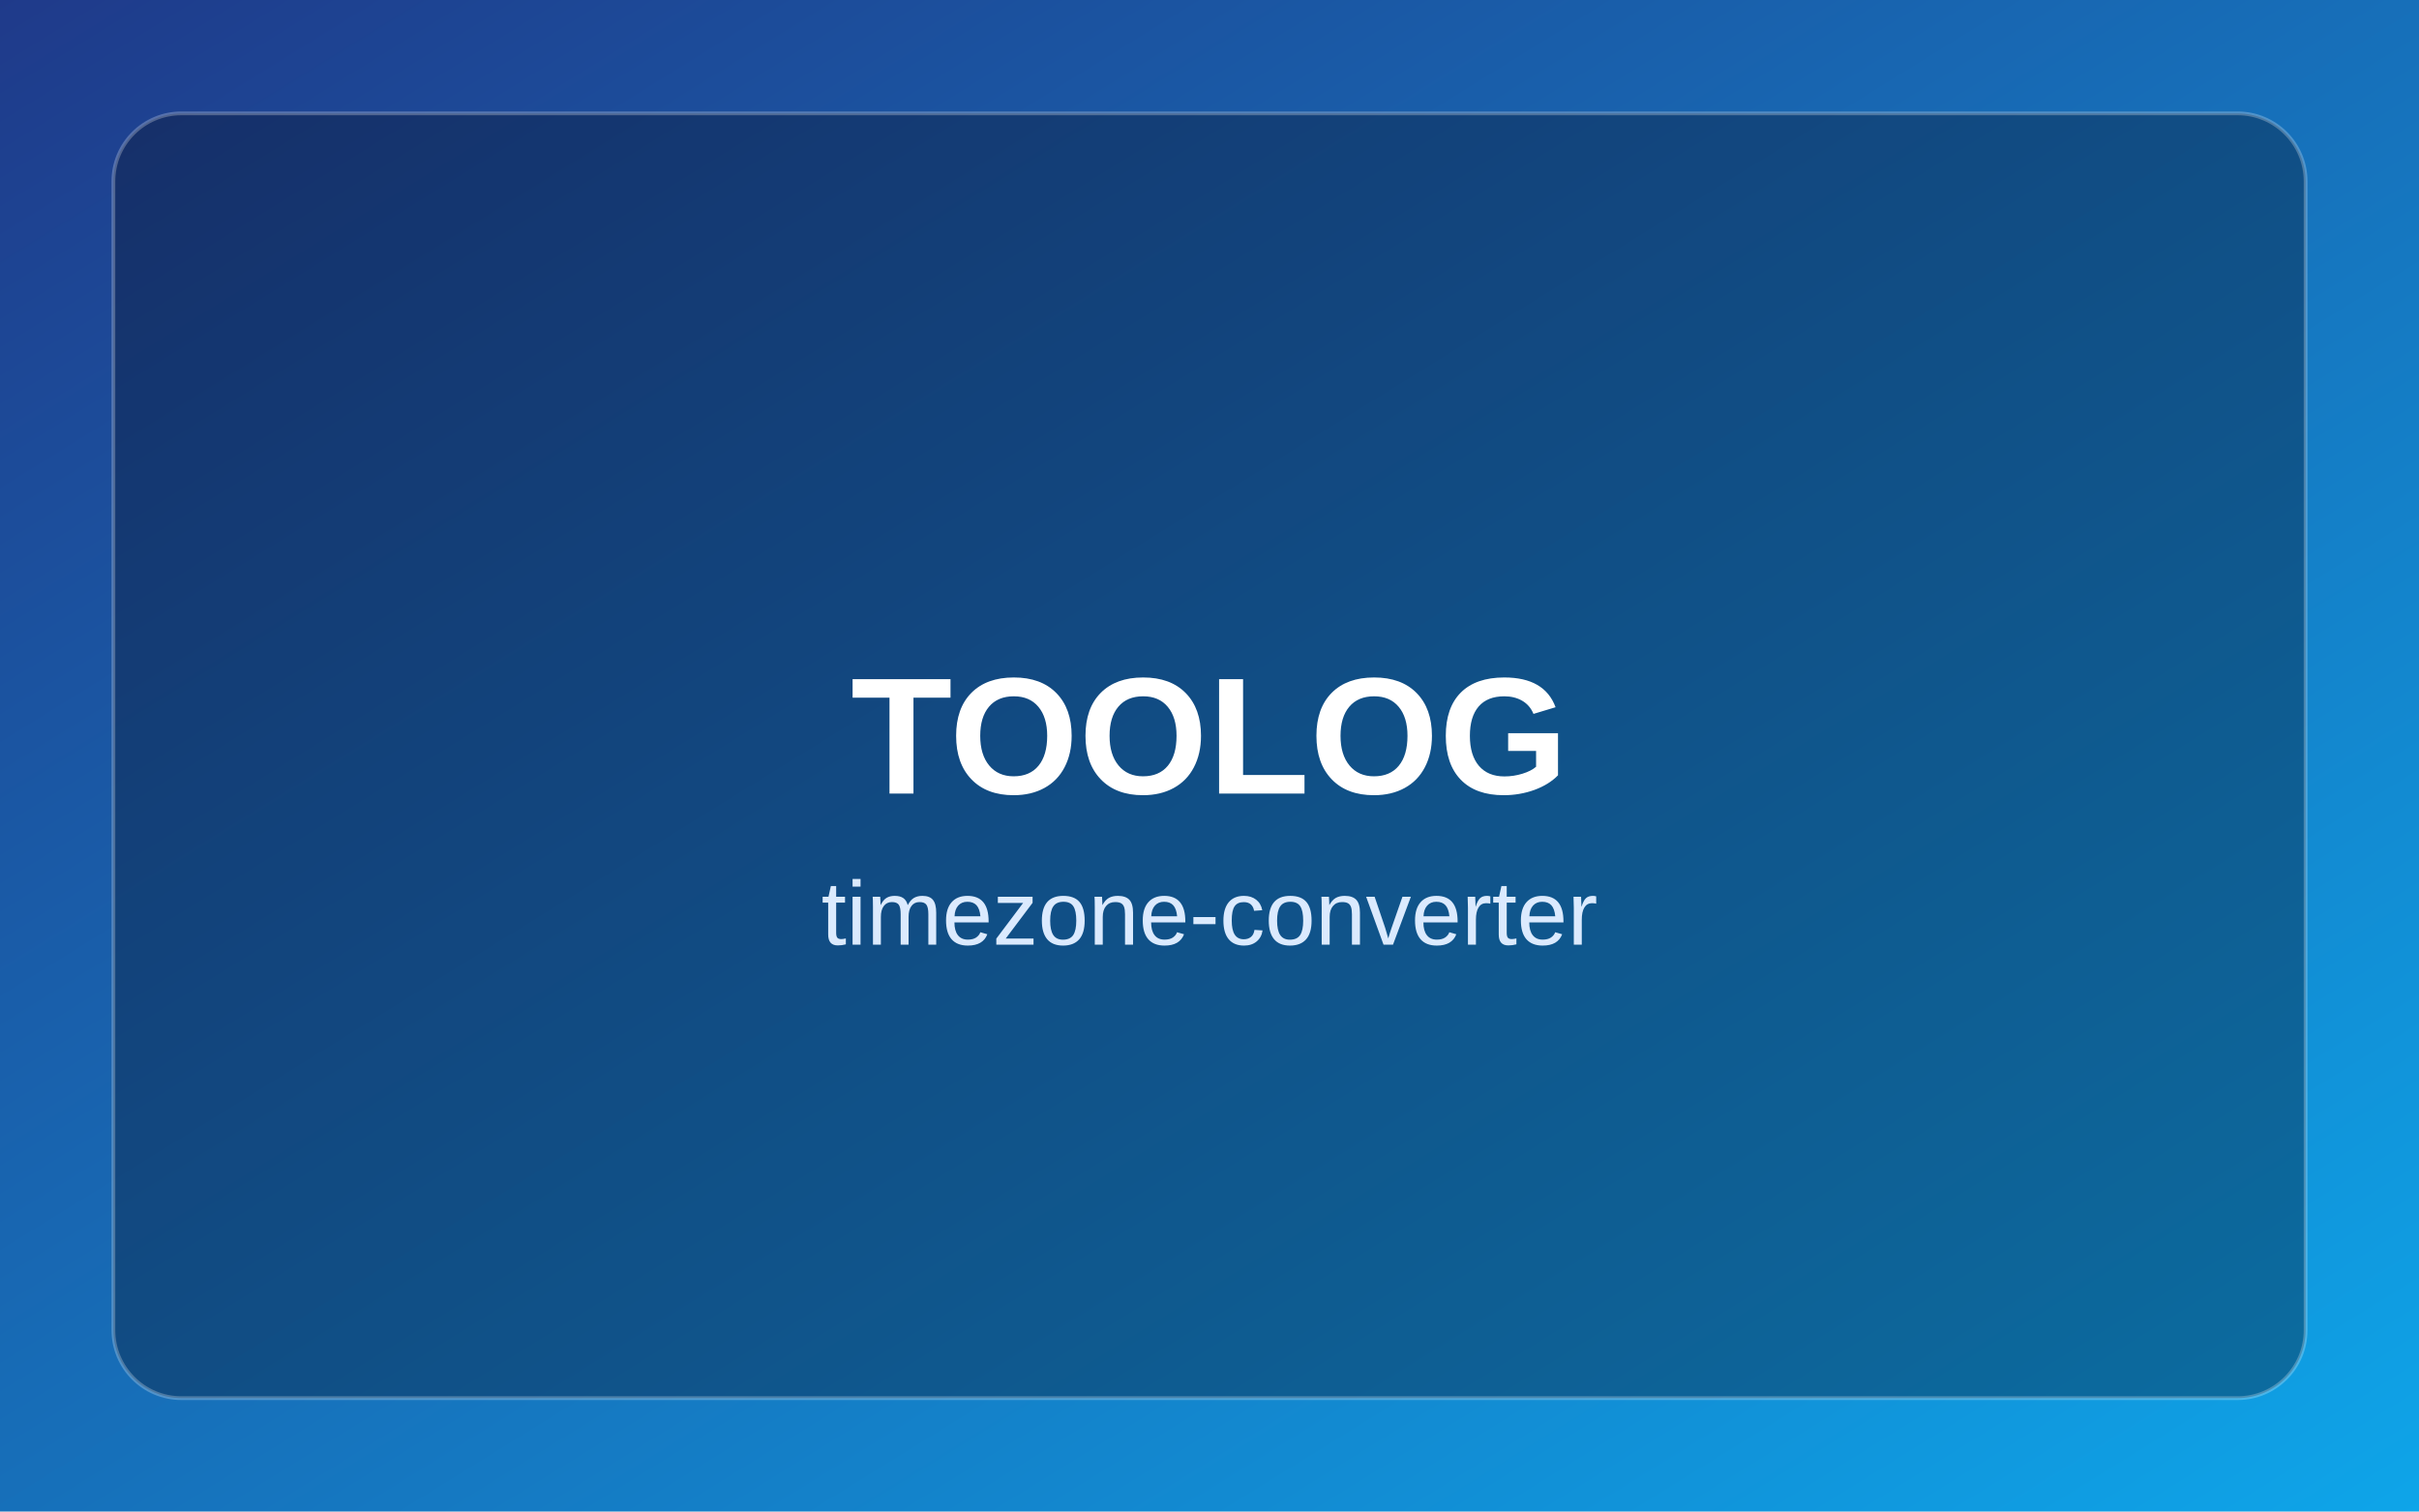
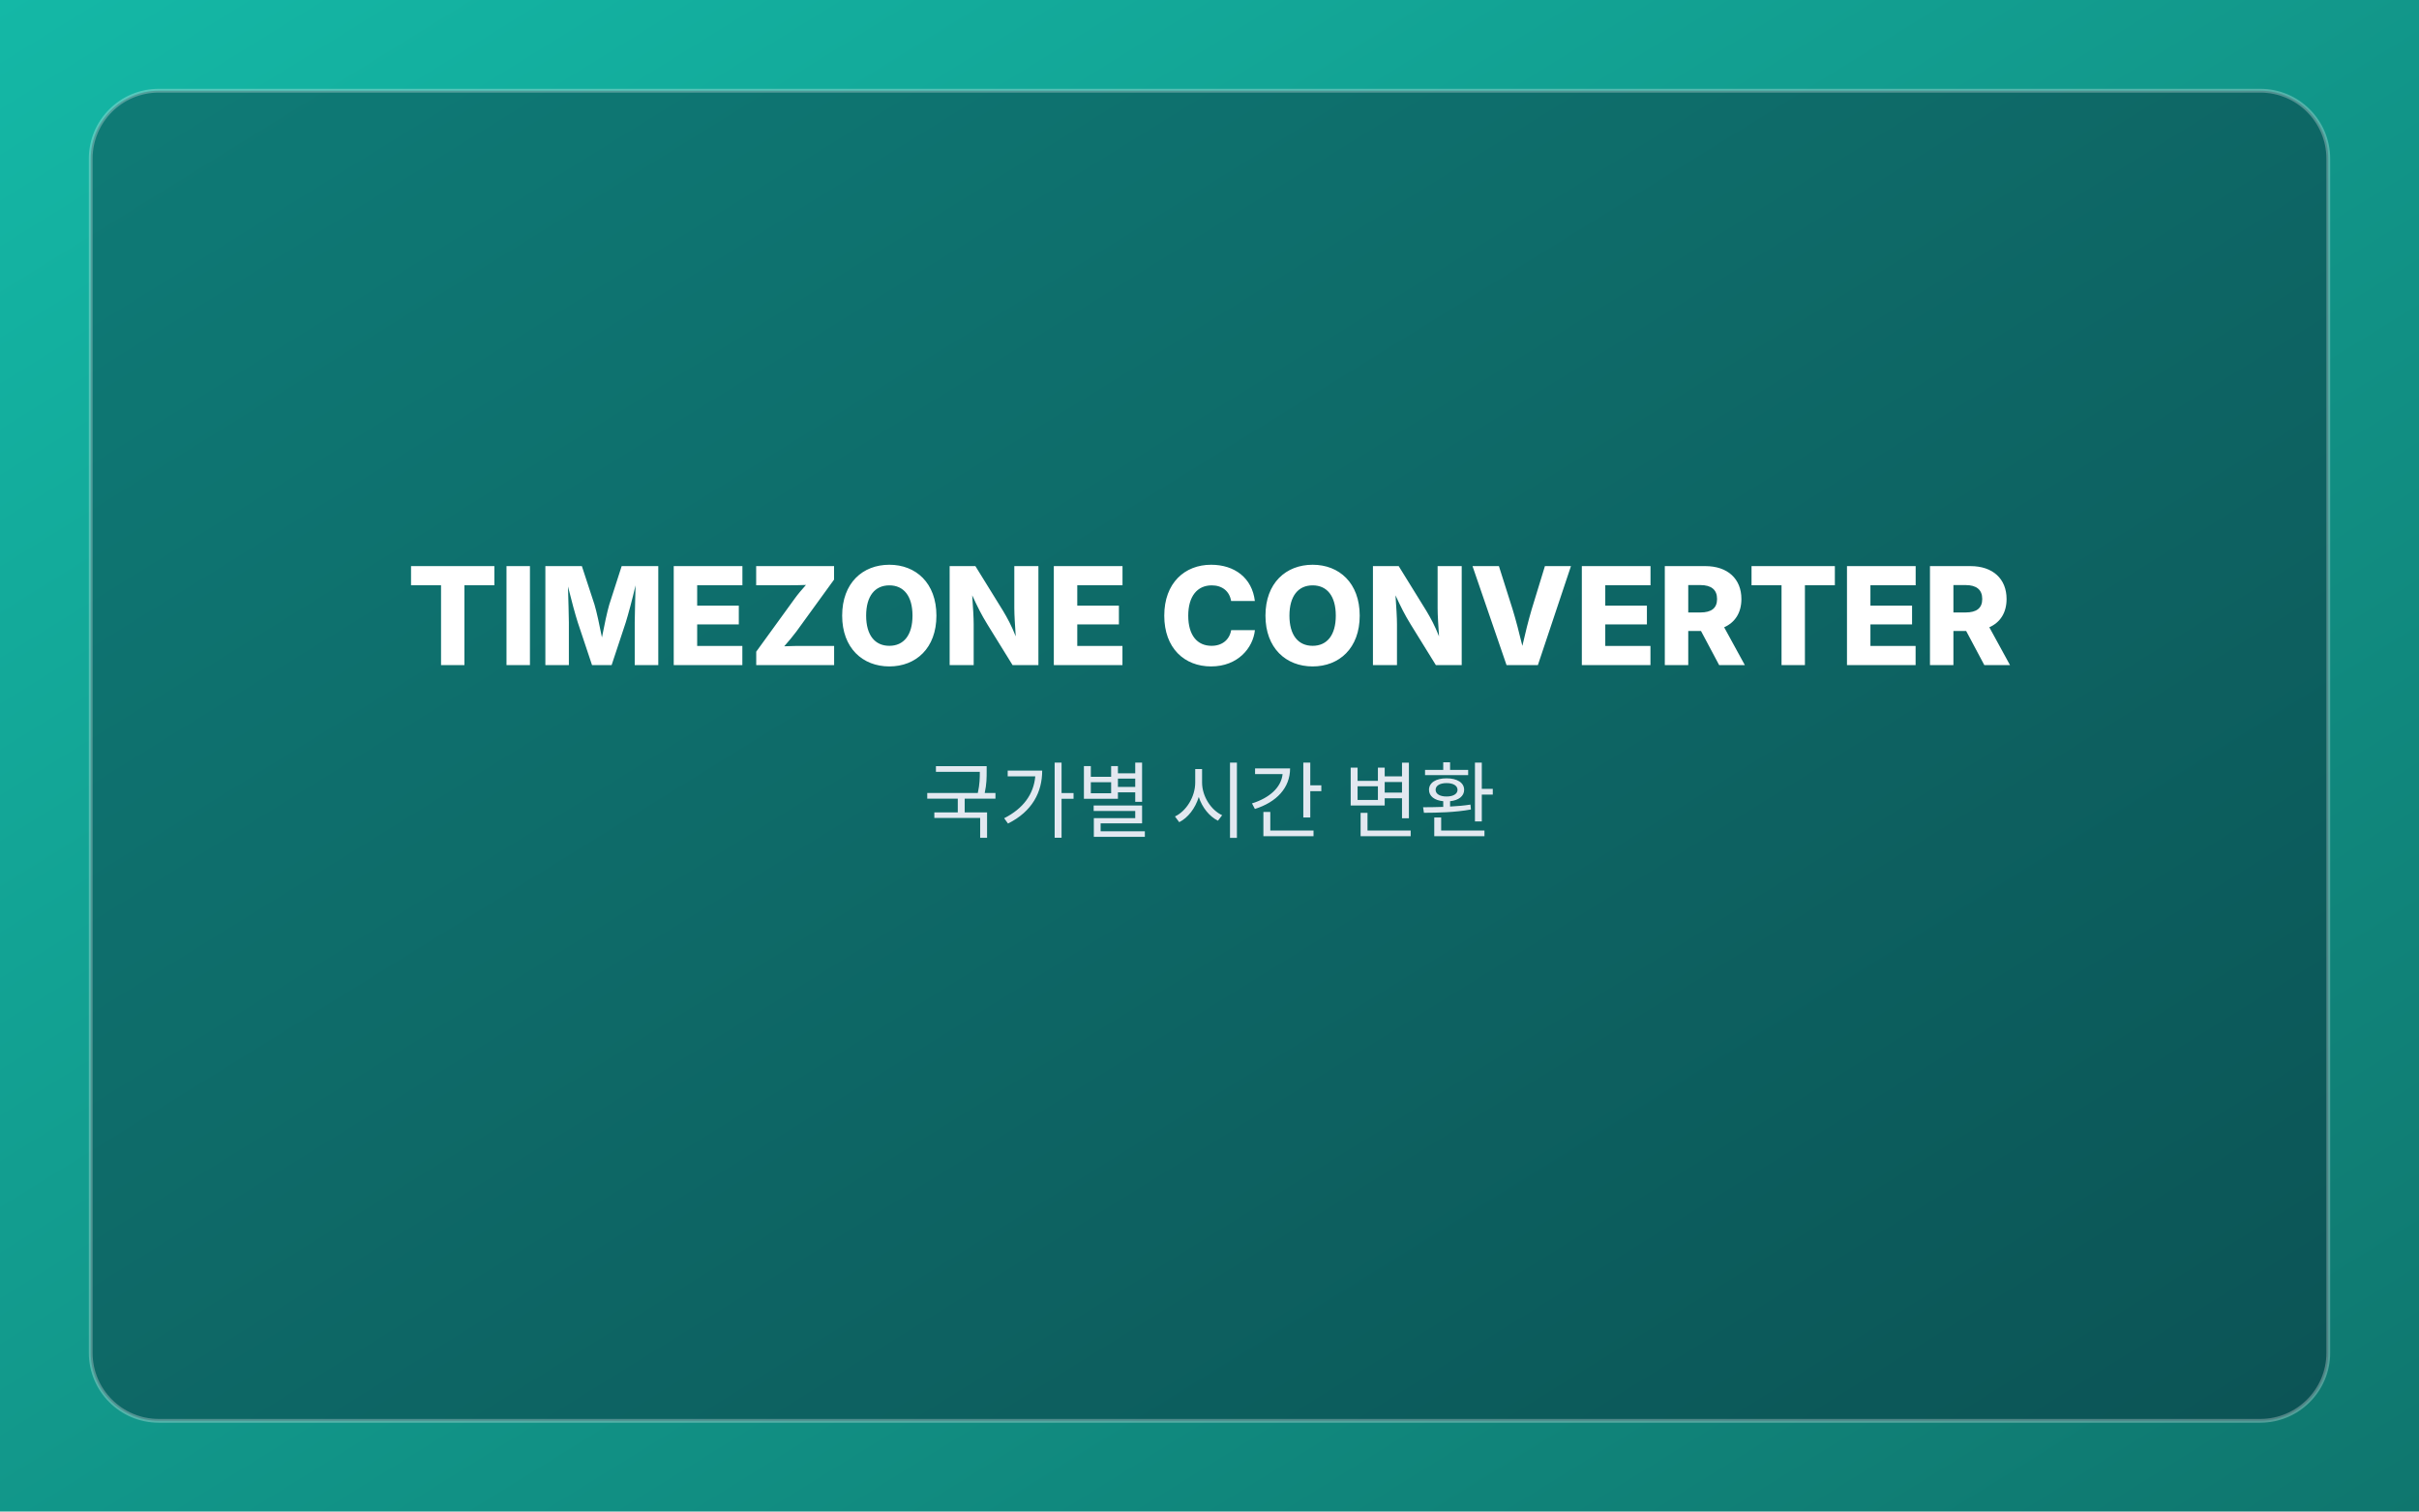
<svg xmlns="http://www.w3.org/2000/svg" width="640" height="400" viewBox="0 0 640 400">
  <defs>
-     <linearGradient id="g" x1="0" x2="1" y1="0" y2="1">
-       <stop offset="0%" stop-color="#1f3a8a" />
-       <stop offset="100%" stop-color="#0ea5e9" />
+     <linearGradient id="g" x1="0" y1="0" x2="1" y2="1">
+       <stop offset="0%" stop-color="#14b8a6" />
+       <stop offset="100%" stop-color="#0f766e" />
    </linearGradient>
  </defs>
  <rect width="640" height="400" fill="url(#g)" />
-   <rect x="30" y="30" width="580" height="340" rx="18" fill="rgba(8,15,35,.35)" stroke="rgba(255,255,255,.25)" />
-   <text x="320" y="210" text-anchor="middle" fill="#ffffff" font-size="44" font-family="Pretendard, Arial" font-weight="700">TOOLOG</text>
-   <text x="320" y="250" text-anchor="middle" fill="#dbeafe" font-size="24" font-family="Pretendard, Arial">timezone-converter</text>
+   <rect x="24" y="24" width="592" height="352" rx="18" fill="rgba(8,15,35,.35)" stroke="rgba(255,255,255,.28)" />
+   <text x="320" y="176" text-anchor="middle" fill="#ffffff" font-size="36" font-family="Inter, Arial" font-weight="800">TIMEZONE CONVERTER</text>
+   <text x="320" y="220" text-anchor="middle" fill="#e2e8f0" font-size="22" font-family="Inter, Arial">국가별 시간 변환</text>
</svg>
